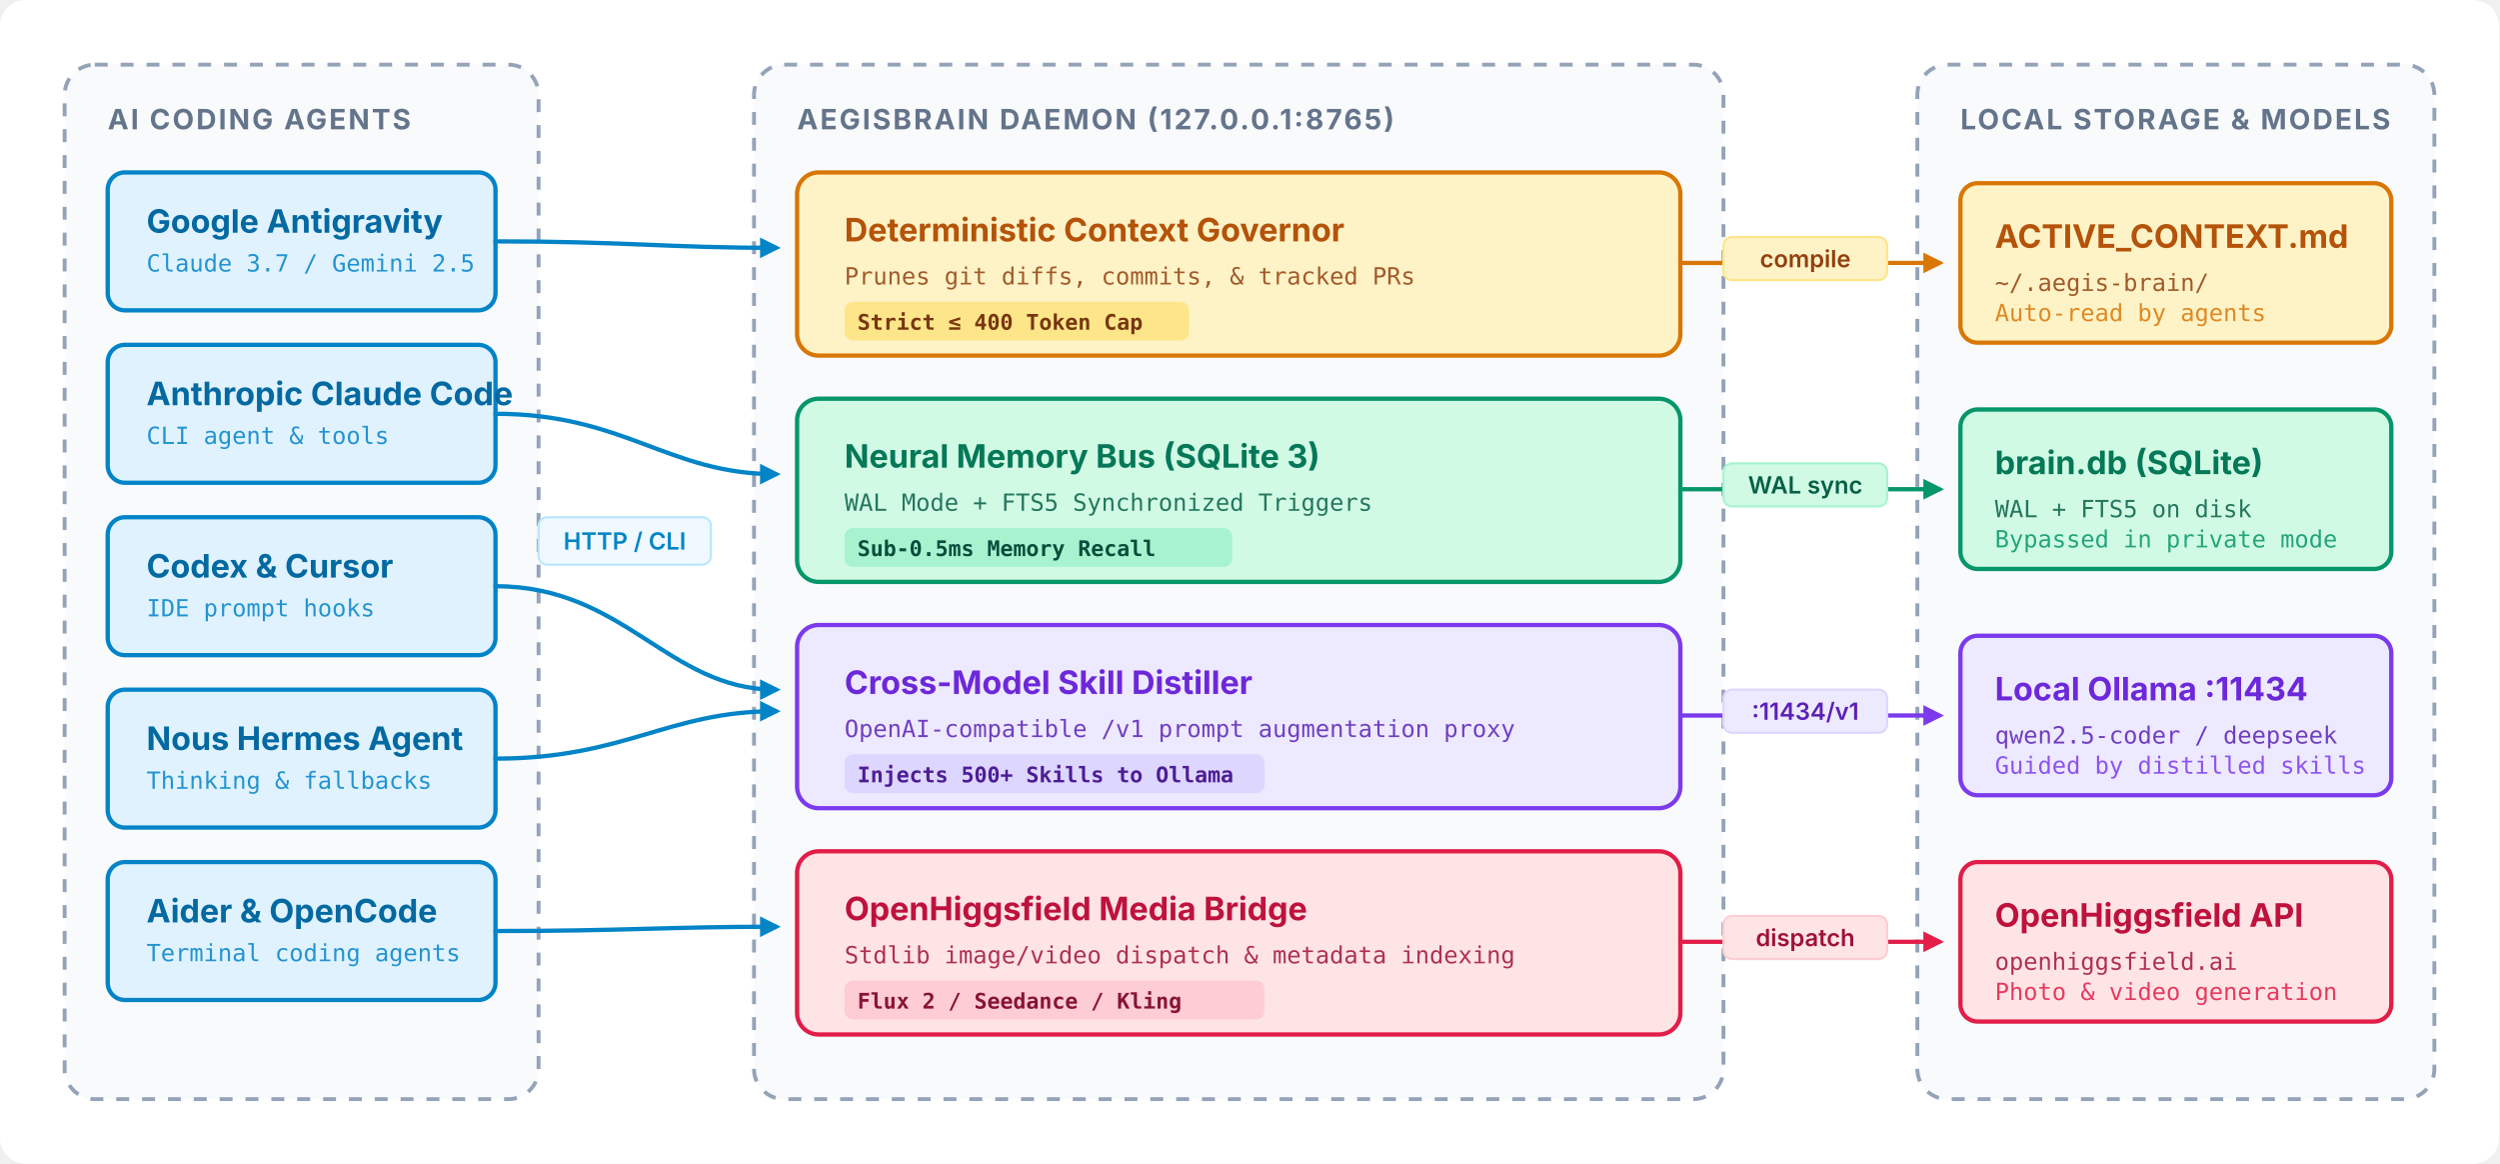
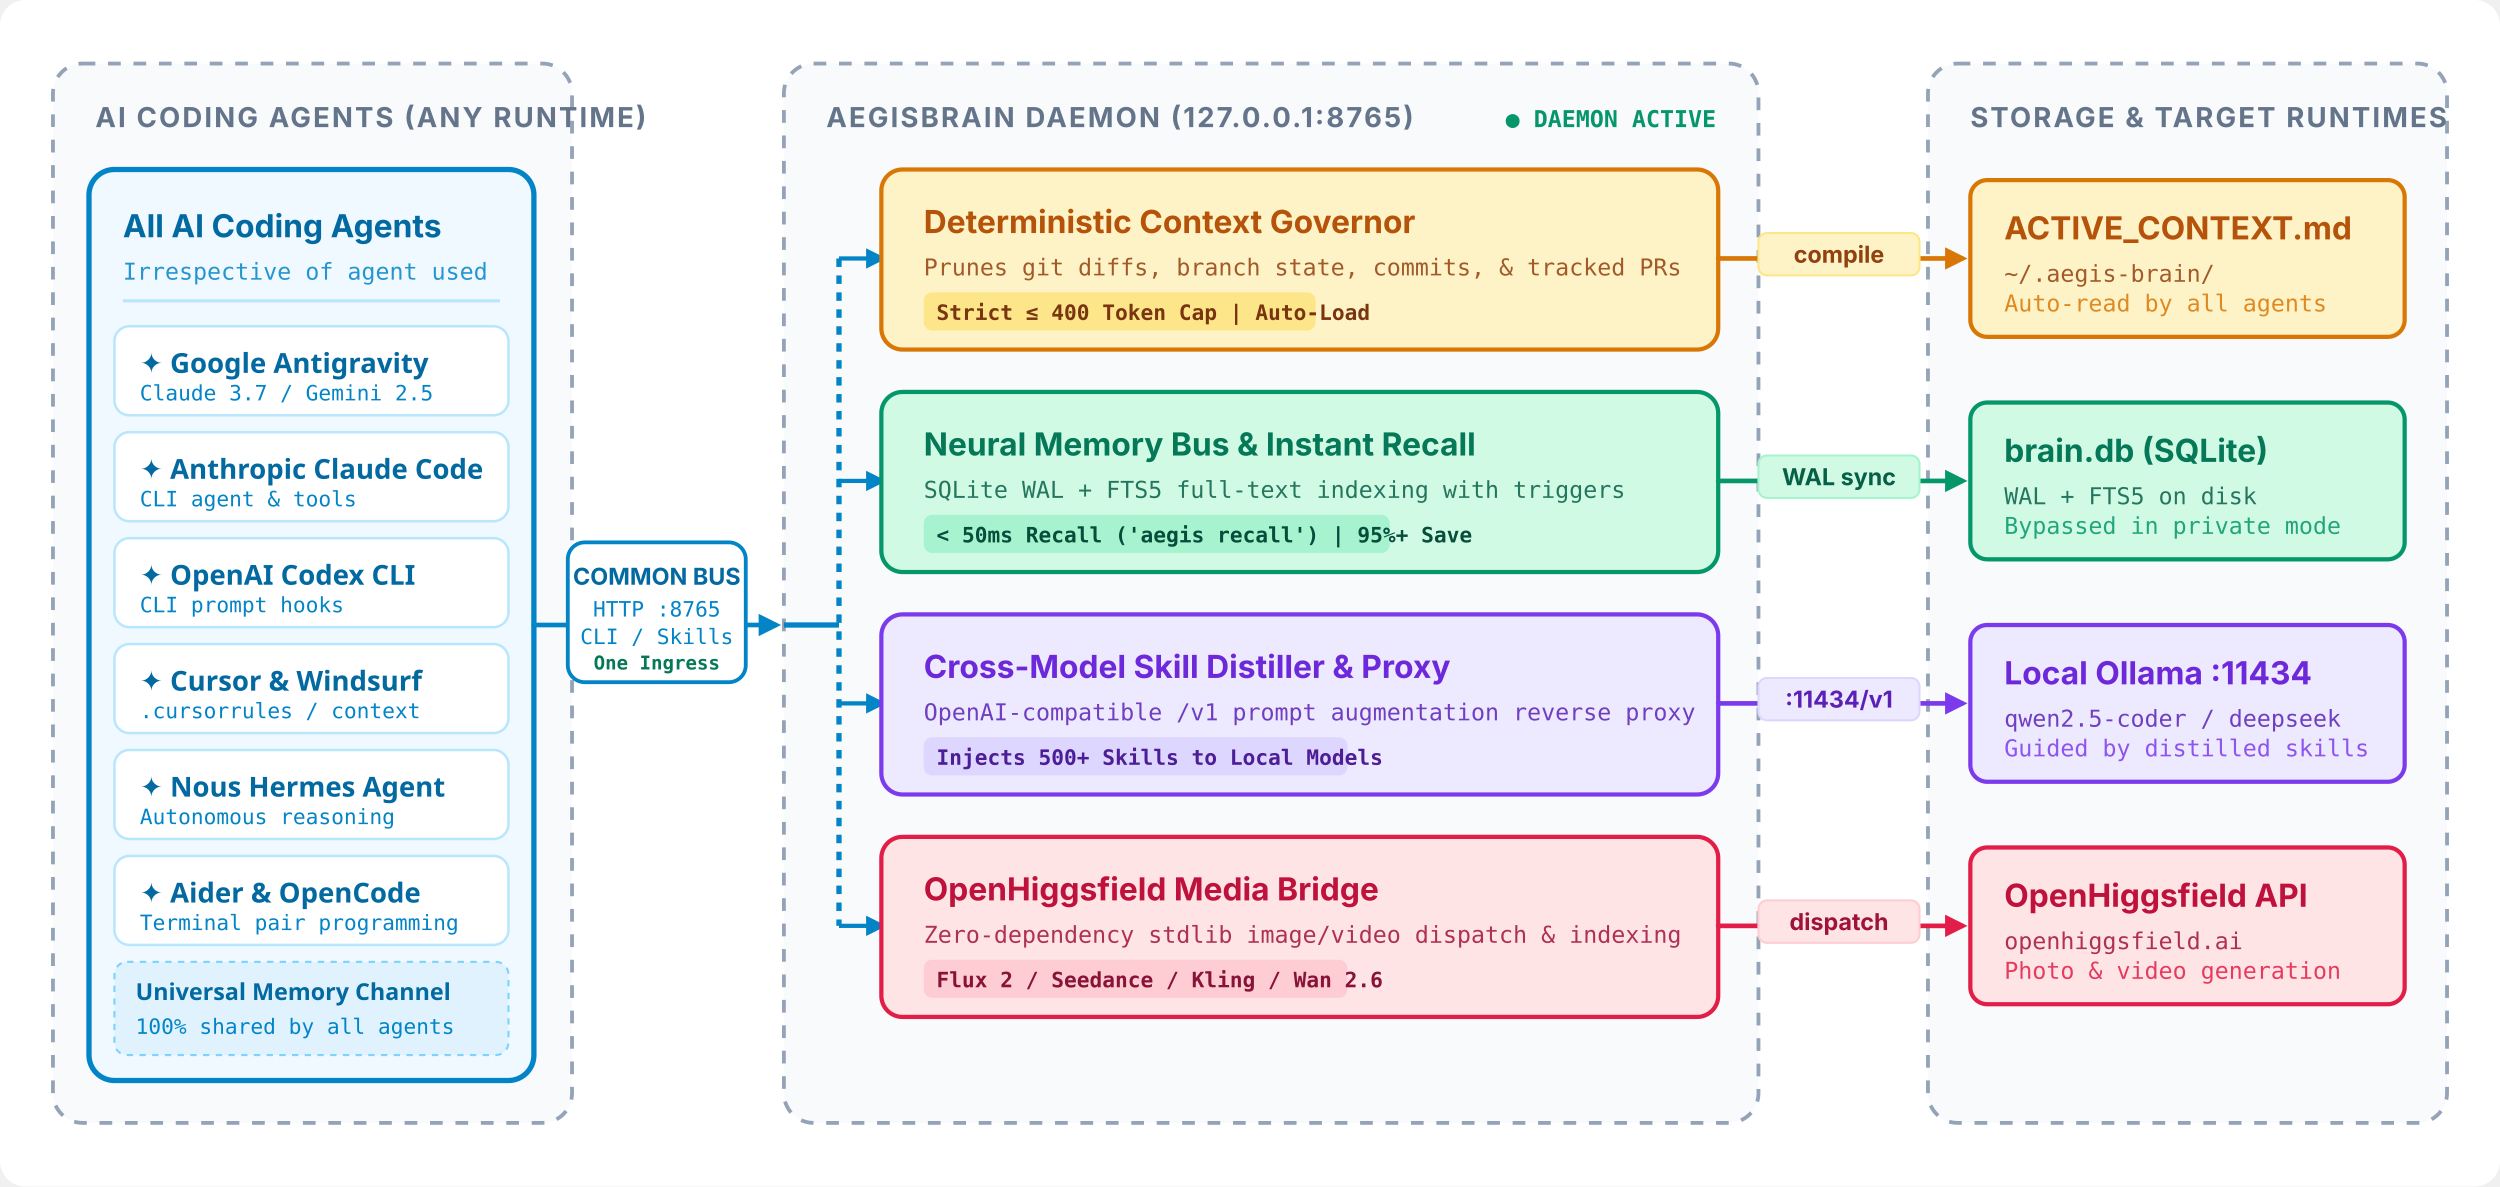
- <svg xmlns="http://www.w3.org/2000/svg" viewBox="0 0 1160 540" width="100%" height="100%">
+ <svg xmlns="http://www.w3.org/2000/svg" viewBox="0 0 1180 560" width="100%" height="100%">
  <defs>
    <style>
      .bg { fill: #FFFFFF; }
      .box-frame { stroke: #94A3B8; stroke-width: 1.8; stroke-dasharray: 6,6; fill: #F8FAFC; rx: 14; }
      .label-zone { font-family: 'Virgil', 'Comic Sans MS', 'Caveat', -apple-system, sans-serif; font-size: 13px; font-weight: 700; fill: #64748B; letter-spacing: 1px; }
      .card-title { font-family: 'Virgil', 'Comic Sans MS', -apple-system, sans-serif; font-size: 15px; font-weight: 700; }
      .card-sub { font-family: ui-monospace, SFMono-Regular, Menlo, monospace; font-size: 11px; font-weight: 500; opacity: 0.85; }
-       .edge-label { font-family: 'Virgil', 'Comic Sans MS', -apple-system, sans-serif; font-size: 11px; font-weight: 600; }
-       .arrow { stroke-width: 2; fill: none; stroke-linecap: round; stroke-linejoin: round; }
+       .edge-label { font-family: 'Virgil', 'Comic Sans MS', -apple-system, sans-serif; font-size: 11px; font-weight: 700; }
+       .arrow { stroke-width: 2.2; fill: none; stroke-linecap: round; stroke-linejoin: round; }
      
      @media (prefers-color-scheme: dark) {
        .bg { fill: #0B0D11; }
        .box-frame { fill: #11141C; stroke: #334155; }
        .label-zone { fill: #94A3B8; }
        .text-dark { fill: #F8FAFC !important; }
      }
    </style>
    <marker id="arrow-blue" viewBox="0 0 10 10" refX="6" refY="5" markerWidth="6" markerHeight="6" orient="auto-start-reverse">
      <path d="M 0 1 L 8 5 L 0 9 z" fill="#0284C7" />
    </marker>
    <marker id="arrow-amber" viewBox="0 0 10 10" refX="6" refY="5" markerWidth="6" markerHeight="6" orient="auto-start-reverse">
      <path d="M 0 1 L 8 5 L 0 9 z" fill="#D97706" />
    </marker>
    <marker id="arrow-green" viewBox="0 0 10 10" refX="6" refY="5" markerWidth="6" markerHeight="6" orient="auto-start-reverse">
      <path d="M 0 1 L 8 5 L 0 9 z" fill="#059669" />
    </marker>
    <marker id="arrow-purple" viewBox="0 0 10 10" refX="6" refY="5" markerWidth="6" markerHeight="6" orient="auto-start-reverse">
      <path d="M 0 1 L 8 5 L 0 9 z" fill="#7C3AED" />
    </marker>
    <marker id="arrow-rose" viewBox="0 0 10 10" refX="6" refY="5" markerWidth="6" markerHeight="6" orient="auto-start-reverse">
      <path d="M 0 1 L 8 5 L 0 9 z" fill="#E11D48" />
    </marker>
  </defs>
-   <rect width="1160" height="540" class="bg" rx="12" />
-   <rect x="30" y="30" width="220" height="480" class="box-frame" />
-   <text x="50" y="60" class="label-zone">AI CODING AGENTS</text>
-   <g transform="translate(50, 80)">
-     <rect width="180" height="64" rx="8" fill="#E0F2FE" stroke="#0284C7" stroke-width="2" />
-     <text x="18" y="28" fill="#0369A1" class="card-title">Google Antigravity</text>
-     <text x="18" y="46" fill="#0284C7" class="card-sub">Claude 3.7 / Gemini 2.5</text>
+   <rect width="1180" height="560" class="bg" rx="12" />
+   <rect x="25" y="30" width="245" height="500" class="box-frame" />
+   <text x="45" y="60" class="label-zone">AI CODING AGENTS (ANY RUNTIME)</text>
+   <g transform="translate(42, 80)">
+     <rect width="210" height="430" rx="12" fill="#F0F9FF" stroke="#0284C7" stroke-width="2.5" />
+     <text x="16" y="32" fill="#0369A1" class="card-title" font-size="16">All AI Coding Agents</text>
+     <text x="16" y="52" fill="#0284C7" class="card-sub">Irrespective of agent used</text>
+     <line x1="16" y1="62" x2="194" y2="62" stroke="#BAE6FD" stroke-width="1.5" />
+     <g transform="translate(12, 74)">
+       <rect width="186" height="42" rx="7" fill="#FFFFFF" stroke="#BAE6FD" stroke-width="1.2" />
+       <text x="12" y="22" fill="#0369A1" font-family="'Virgil', 'Comic Sans MS', sans-serif" font-size="13" font-weight="700">✦ Google Antigravity</text>
+       <text x="12" y="35" fill="#0284C7" font-family="ui-monospace, monospace" font-size="10">Claude 3.7 / Gemini 2.5</text>
+     </g>
+     <g transform="translate(12, 124)">
+       <rect width="186" height="42" rx="7" fill="#FFFFFF" stroke="#BAE6FD" stroke-width="1.2" />
+       <text x="12" y="22" fill="#0369A1" font-family="'Virgil', 'Comic Sans MS', sans-serif" font-size="13" font-weight="700">✦ Anthropic Claude Code</text>
+       <text x="12" y="35" fill="#0284C7" font-family="ui-monospace, monospace" font-size="10">CLI agent &amp; tools</text>
+     </g>
+     <g transform="translate(12, 174)">
+       <rect width="186" height="42" rx="7" fill="#FFFFFF" stroke="#BAE6FD" stroke-width="1.2" />
+       <text x="12" y="22" fill="#0369A1" font-family="'Virgil', 'Comic Sans MS', sans-serif" font-size="13" font-weight="700">✦ OpenAI Codex CLI</text>
+       <text x="12" y="35" fill="#0284C7" font-family="ui-monospace, monospace" font-size="10">CLI prompt hooks</text>
+     </g>
+     <g transform="translate(12, 224)">
+       <rect width="186" height="42" rx="7" fill="#FFFFFF" stroke="#BAE6FD" stroke-width="1.2" />
+       <text x="12" y="22" fill="#0369A1" font-family="'Virgil', 'Comic Sans MS', sans-serif" font-size="13" font-weight="700">✦ Cursor &amp; Windsurf</text>
+       <text x="12" y="35" fill="#0284C7" font-family="ui-monospace, monospace" font-size="10">.cursorrules / context</text>
+     </g>
+     <g transform="translate(12, 274)">
+       <rect width="186" height="42" rx="7" fill="#FFFFFF" stroke="#BAE6FD" stroke-width="1.2" />
+       <text x="12" y="22" fill="#0369A1" font-family="'Virgil', 'Comic Sans MS', sans-serif" font-size="13" font-weight="700">✦ Nous Hermes Agent</text>
+       <text x="12" y="35" fill="#0284C7" font-family="ui-monospace, monospace" font-size="10">Autonomous reasoning</text>
+     </g>
+     <g transform="translate(12, 324)">
+       <rect width="186" height="42" rx="7" fill="#FFFFFF" stroke="#BAE6FD" stroke-width="1.2" />
+       <text x="12" y="22" fill="#0369A1" font-family="'Virgil', 'Comic Sans MS', sans-serif" font-size="13" font-weight="700">✦ Aider &amp; OpenCode</text>
+       <text x="12" y="35" fill="#0284C7" font-family="ui-monospace, monospace" font-size="10">Terminal pair programming</text>
+     </g>
+     <g transform="translate(12, 374)">
+       <rect width="186" height="44" rx="6" fill="#E0F2FE" stroke="#7DD3FC" stroke-dasharray="3,3" />
+       <text x="10" y="18" fill="#0369A1" font-family="'Virgil', 'Comic Sans MS', sans-serif" font-size="11" font-weight="700">Universal Memory Channel</text>
+       <text x="10" y="34" fill="#0284C7" font-family="ui-monospace, monospace" font-size="10">100% shared by all agents</text>
+     </g>
  </g>
-   <g transform="translate(50, 160)">
-     <rect width="180" height="64" rx="8" fill="#E0F2FE" stroke="#0284C7" stroke-width="2" />
-     <text x="18" y="28" fill="#0369A1" class="card-title">Anthropic Claude Code</text>
-     <text x="18" y="46" fill="#0284C7" class="card-sub">CLI agent &amp; tools</text>
+   <path d="M 252 295 L 366 295" class="arrow" stroke="#0284C7" stroke-width="3.5" marker-end="url(#arrow-blue)" />
+   <g transform="translate(268, 256)">
+     <rect width="84" height="66" rx="8" fill="#FFFFFF" stroke="#0284C7" stroke-width="1.8" />
+     <text x="42" y="20" fill="#0369A1" class="edge-label" text-anchor="middle" font-size="10">COMMON BUS</text>
+     <text x="42" y="35" fill="#0284C7" font-family="ui-monospace, monospace" font-size="10" text-anchor="middle">HTTP :8765</text>
+     <text x="42" y="48" fill="#0284C7" font-family="ui-monospace, monospace" font-size="10" text-anchor="middle">CLI / Skills</text>
+     <text x="42" y="60" fill="#047857" font-family="ui-monospace, monospace" font-size="9" font-weight="700" text-anchor="middle">One Ingress</text>
  </g>
-   <g transform="translate(50, 240)">
-     <rect width="180" height="64" rx="8" fill="#E0F2FE" stroke="#0284C7" stroke-width="2" />
-     <text x="18" y="28" fill="#0369A1" class="card-title">Codex &amp; Cursor</text>
-     <text x="18" y="46" fill="#0284C7" class="card-sub">IDE prompt hooks</text>
+   <rect x="370" y="30" width="460" height="500" class="box-frame" />
+   <text x="390" y="60" class="label-zone">AEGISBRAIN DAEMON (127.0.0.1:8765)</text>
+   <text x="810" y="60" fill="#059669" font-family="ui-monospace, monospace" font-size="11" font-weight="700" text-anchor="end">● DAEMON ACTIVE</text>
+   <path d="M 370 295 L 396 295" stroke="#0284C7" stroke-width="2.5" />
+   <path d="M 396 122 L 396 437" stroke="#0284C7" stroke-width="2.5" stroke-dasharray="4,4" />
+   <path d="M 396 122 L 416 122" stroke="#0284C7" stroke-width="2" marker-end="url(#arrow-blue)" />
+   <path d="M 396 227 L 416 227" stroke="#0284C7" stroke-width="2" marker-end="url(#arrow-blue)" />
+   <path d="M 396 332 L 416 332" stroke="#0284C7" stroke-width="2" marker-end="url(#arrow-blue)" />
+   <path d="M 396 437 L 416 437" stroke="#0284C7" stroke-width="2" marker-end="url(#arrow-blue)" />
+   <g transform="translate(416, 80)">
+     <rect width="395" height="85" rx="10" fill="#FEF3C7" stroke="#D97706" stroke-width="2" />
+     <text x="20" y="30" fill="#B45309" class="card-title">Deterministic Context Governor</text>
+     <text x="20" y="50" fill="#92400E" class="card-sub">Prunes git diffs, branch state, commits, &amp; tracked PRs</text>
+     <rect x="20" y="58" width="185" height="18" rx="4" fill="#FDE68A" />
+     <text x="26" y="71" fill="#78350F" font-family="ui-monospace, monospace" font-size="10" font-weight="700">Strict ≤ 400 Token Cap | Auto-Load</text>
  </g>
-   <g transform="translate(50, 320)">
-     <rect width="180" height="64" rx="8" fill="#E0F2FE" stroke="#0284C7" stroke-width="2" />
-     <text x="18" y="28" fill="#0369A1" class="card-title">Nous Hermes Agent</text>
-     <text x="18" y="46" fill="#0284C7" class="card-sub">Thinking &amp; fallbacks</text>
+   <g transform="translate(416, 185)">
+     <rect width="395" height="85" rx="10" fill="#D1FAE5" stroke="#059669" stroke-width="2" />
+     <text x="20" y="30" fill="#047857" class="card-title">Neural Memory Bus &amp; Instant Recall</text>
+     <text x="20" y="50" fill="#065F46" class="card-sub">SQLite WAL + FTS5 full-text indexing with triggers</text>
+     <rect x="20" y="58" width="220" height="18" rx="4" fill="#A7F3D0" />
+     <text x="26" y="71" fill="#064E3B" font-family="ui-monospace, monospace" font-size="10" font-weight="700">&lt; 50ms Recall ('aegis recall') | 95%+ Save</text>
  </g>
-   <g transform="translate(50, 400)">
-     <rect width="180" height="64" rx="8" fill="#E0F2FE" stroke="#0284C7" stroke-width="2" />
-     <text x="18" y="28" fill="#0369A1" class="card-title">Aider &amp; OpenCode</text>
-     <text x="18" y="46" fill="#0284C7" class="card-sub">Terminal coding agents</text>
+   <g transform="translate(416, 290)">
+     <rect width="395" height="85" rx="10" fill="#EDE9FE" stroke="#7C3AED" stroke-width="2" />
+     <text x="20" y="30" fill="#6D28D9" class="card-title">Cross-Model Skill Distiller &amp; Proxy</text>
+     <text x="20" y="50" fill="#5B21B6" class="card-sub">OpenAI-compatible /v1 prompt augmentation reverse proxy</text>
+     <rect x="20" y="58" width="200" height="18" rx="4" fill="#DDD6FE" />
+     <text x="26" y="71" fill="#4C1D95" font-family="ui-monospace, monospace" font-size="10" font-weight="700">Injects 500+ Skills to Local Models</text>
  </g>
-   <rect x="350" y="30" width="450" height="480" class="box-frame" />
-   <text x="370" y="60" class="label-zone">AEGISBRAIN DAEMON (127.0.0.1:8765)</text>
-   <g transform="translate(370, 80)">
-     <rect width="410" height="85" rx="10" fill="#FEF3C7" stroke="#D97706" stroke-width="2" />
-     <text x="22" y="32" fill="#B45309" class="card-title">Deterministic Context Governor</text>
-     <text x="22" y="52" fill="#92400E" class="card-sub">Prunes git diffs, commits, &amp; tracked PRs</text>
-     <rect x="22" y="60" width="160" height="18" rx="4" fill="#FDE68A" />
-     <text x="28" y="73" fill="#78350F" font-family="ui-monospace, monospace" font-size="10" font-weight="700">Strict ≤ 400 Token Cap</text>
+   <g transform="translate(416, 395)">
+     <rect width="395" height="85" rx="10" fill="#FFE4E6" stroke="#E11D48" stroke-width="2" />
+     <text x="20" y="30" fill="#BE123C" class="card-title">OpenHiggsfield Media Bridge</text>
+     <text x="20" y="50" fill="#9F1239" class="card-sub">Zero-dependency stdlib image/video dispatch &amp; indexing</text>
+     <rect x="20" y="58" width="200" height="18" rx="4" fill="#FECDD3" />
+     <text x="26" y="71" fill="#881337" font-family="ui-monospace, monospace" font-size="10" font-weight="700">Flux 2 / Seedance / Kling / Wan 2.6</text>
  </g>
-   <g transform="translate(370, 185)">
-     <rect width="410" height="85" rx="10" fill="#D1FAE5" stroke="#059669" stroke-width="2" />
-     <text x="22" y="32" fill="#047857" class="card-title">Neural Memory Bus (SQLite 3)</text>
-     <text x="22" y="52" fill="#065F46" class="card-sub">WAL Mode + FTS5 Synchronized Triggers</text>
-     <rect x="22" y="60" width="180" height="18" rx="4" fill="#A7F3D0" />
-     <text x="28" y="73" fill="#064E3B" font-family="ui-monospace, monospace" font-size="10" font-weight="700">Sub-0.5ms Memory Recall</text>
+   <rect x="910" y="30" width="245" height="500" class="box-frame" />
+   <text x="930" y="60" class="label-zone">STORAGE &amp; TARGET RUNTIMES</text>
+   <g transform="translate(930, 85)">
+     <rect width="205" height="74" rx="8" fill="#FEF3C7" stroke="#D97706" stroke-width="2" />
+     <text x="16" y="28" fill="#B45309" class="card-title">ACTIVE_CONTEXT.md</text>
+     <text x="16" y="48" fill="#92400E" class="card-sub">~/.aegis-brain/</text>
+     <text x="16" y="62" fill="#D97706" class="card-sub">Auto-read by all agents</text>
  </g>
-   <g transform="translate(370, 290)">
-     <rect width="410" height="85" rx="10" fill="#EDE9FE" stroke="#7C3AED" stroke-width="2" />
-     <text x="22" y="32" fill="#6D28D9" class="card-title">Cross-Model Skill Distiller</text>
-     <text x="22" y="52" fill="#5B21B6" class="card-sub">OpenAI-compatible /v1 prompt augmentation proxy</text>
-     <rect x="22" y="60" width="195" height="18" rx="4" fill="#DDD6FE" />
-     <text x="28" y="73" fill="#4C1D95" font-family="ui-monospace, monospace" font-size="10" font-weight="700">Injects 500+ Skills to Ollama</text>
+   <g transform="translate(930, 190)">
+     <rect width="205" height="74" rx="8" fill="#D1FAE5" stroke="#059669" stroke-width="2" />
+     <text x="16" y="28" fill="#047857" class="card-title">brain.db (SQLite)</text>
+     <text x="16" y="48" fill="#065F46" class="card-sub">WAL + FTS5 on disk</text>
+     <text x="16" y="62" fill="#059669" class="card-sub">Bypassed in private mode</text>
  </g>
-   <g transform="translate(370, 395)">
-     <rect width="410" height="85" rx="10" fill="#FFE4E6" stroke="#E11D48" stroke-width="2" />
-     <text x="22" y="32" fill="#BE123C" class="card-title">OpenHiggsfield Media Bridge</text>
-     <text x="22" y="52" fill="#9F1239" class="card-sub">Stdlib image/video dispatch &amp; metadata indexing</text>
-     <rect x="22" y="60" width="195" height="18" rx="4" fill="#FECDD3" />
-     <text x="28" y="73" fill="#881337" font-family="ui-monospace, monospace" font-size="10" font-weight="700">Flux 2 / Seedance / Kling</text>
+   <g transform="translate(930, 295)">
+     <rect width="205" height="74" rx="8" fill="#EDE9FE" stroke="#7C3AED" stroke-width="2" />
+     <text x="16" y="28" fill="#6D28D9" class="card-title">Local Ollama :11434</text>
+     <text x="16" y="48" fill="#5B21B6" class="card-sub">qwen2.5-coder / deepseek</text>
+     <text x="16" y="62" fill="#7C3AED" class="card-sub">Guided by distilled skills</text>
  </g>
-   <rect x="890" y="30" width="240" height="480" class="box-frame" />
-   <text x="910" y="60" class="label-zone">LOCAL STORAGE &amp; MODELS</text>
-   <g transform="translate(910, 85)">
-     <rect width="200" height="74" rx="8" fill="#FEF3C7" stroke="#D97706" stroke-width="2" />
-     <text x="16" y="30" fill="#B45309" class="card-title">ACTIVE_CONTEXT.md</text>
-     <text x="16" y="50" fill="#92400E" class="card-sub">~/.aegis-brain/</text>
-     <text x="16" y="64" fill="#D97706" class="card-sub">Auto-read by agents</text>
+   <g transform="translate(930, 400)">
+     <rect width="205" height="74" rx="8" fill="#FFE4E6" stroke="#E11D48" stroke-width="2" />
+     <text x="16" y="28" fill="#BE123C" class="card-title">OpenHiggsfield API</text>
+     <text x="16" y="48" fill="#9F1239" class="card-sub">openhiggsfield.ai</text>
+     <text x="16" y="62" fill="#E11D48" class="card-sub">Photo &amp; video generation</text>
  </g>
-   <g transform="translate(910, 190)">
-     <rect width="200" height="74" rx="8" fill="#D1FAE5" stroke="#059669" stroke-width="2" />
-     <text x="16" y="30" fill="#047857" class="card-title">brain.db (SQLite)</text>
-     <text x="16" y="50" fill="#065F46" class="card-sub">WAL + FTS5 on disk</text>
-     <text x="16" y="64" fill="#059669" class="card-sub">Bypassed in private mode</text>
-   </g>
-   <g transform="translate(910, 295)">
-     <rect width="200" height="74" rx="8" fill="#EDE9FE" stroke="#7C3AED" stroke-width="2" />
-     <text x="16" y="30" fill="#6D28D9" class="card-title">Local Ollama :11434</text>
-     <text x="16" y="50" fill="#5B21B6" class="card-sub">qwen2.5-coder / deepseek</text>
-     <text x="16" y="64" fill="#7C3AED" class="card-sub">Guided by distilled skills</text>
-   </g>
-   <g transform="translate(910, 400)">
-     <rect width="200" height="74" rx="8" fill="#FFE4E6" stroke="#E11D48" stroke-width="2" />
-     <text x="16" y="30" fill="#BE123C" class="card-title">OpenHiggsfield API</text>
-     <text x="16" y="50" fill="#9F1239" class="card-sub">openhiggsfield.ai</text>
-     <text x="16" y="64" fill="#E11D48" class="card-sub">Photo &amp; video generation</text>
-   </g>
-   <path d="M 230 112 C 290 112, 310 115, 360 115" class="arrow" stroke="#0284C7" marker-end="url(#arrow-blue)" />
-   <path d="M 230 192 C 290 192, 310 220, 360 220" class="arrow" stroke="#0284C7" marker-end="url(#arrow-blue)" />
-   <path d="M 230 272 C 290 272, 310 320, 360 320" class="arrow" stroke="#0284C7" marker-end="url(#arrow-blue)" />
-   <path d="M 230 352 C 290 352, 310 330, 360 330" class="arrow" stroke="#0284C7" marker-end="url(#arrow-blue)" />
-   <path d="M 230 432 C 290 432, 310 430, 360 430" class="arrow" stroke="#0284C7" marker-end="url(#arrow-blue)" />
-   <rect x="250" y="240" width="80" height="22" rx="4" fill="#F0F9FF" stroke="#BAE6FD" />
-   <text x="290" y="255" fill="#0284C7" class="edge-label" text-anchor="middle">HTTP / CLI</text>
-   <path d="M 780 122 C 830 122, 860 122, 900 122" class="arrow" stroke="#D97706" marker-end="url(#arrow-amber)" />
-   <rect x="800" y="110" width="76" height="20" rx="4" fill="#FEF3C7" stroke="#FDE68A" />
-   <text x="838" y="124" fill="#92400E" class="edge-label" text-anchor="middle">compile</text>
-   <path d="M 780 227 C 830 227, 860 227, 900 227" class="arrow" stroke="#059669" marker-end="url(#arrow-green)" />
-   <rect x="800" y="215" width="76" height="20" rx="4" fill="#D1FAE5" stroke="#A7F3D0" />
-   <text x="838" y="229" fill="#065F46" class="edge-label" text-anchor="middle">WAL sync</text>
-   <path d="M 780 332 C 830 332, 860 332, 900 332" class="arrow" stroke="#7C3AED" marker-end="url(#arrow-purple)" />
-   <rect x="800" y="320" width="76" height="20" rx="4" fill="#EDE9FE" stroke="#DDD6FE" />
-   <text x="838" y="334" fill="#5B21B6" class="edge-label" text-anchor="middle">:11434/v1</text>
-   <path d="M 780 437 C 830 437, 860 437, 900 437" class="arrow" stroke="#E11D48" marker-end="url(#arrow-rose)" />
-   <rect x="800" y="425" width="76" height="20" rx="4" fill="#FFE4E6" stroke="#FECDD3" />
-   <text x="838" y="439" fill="#9F1239" class="edge-label" text-anchor="middle">dispatch</text>
+   <path d="M 811 122 L 926 122" class="arrow" stroke="#D97706" marker-end="url(#arrow-amber)" />
+   <rect x="830" y="110" width="76" height="20" rx="4" fill="#FEF3C7" stroke="#FDE68A" />
+   <text x="868" y="124" fill="#92400E" class="edge-label" text-anchor="middle">compile</text>
+   <path d="M 811 227 L 926 227" class="arrow" stroke="#059669" marker-end="url(#arrow-green)" />
+   <rect x="830" y="215" width="76" height="20" rx="4" fill="#D1FAE5" stroke="#A7F3D0" />
+   <text x="868" y="229" fill="#065F46" class="edge-label" text-anchor="middle">WAL sync</text>
+   <path d="M 811 332 L 926 332" class="arrow" stroke="#7C3AED" marker-end="url(#arrow-purple)" />
+   <rect x="830" y="320" width="76" height="20" rx="4" fill="#EDE9FE" stroke="#DDD6FE" />
+   <text x="868" y="334" fill="#5B21B6" class="edge-label" text-anchor="middle">:11434/v1</text>
+   <path d="M 811 437 L 926 437" class="arrow" stroke="#E11D48" marker-end="url(#arrow-rose)" />
+   <rect x="830" y="425" width="76" height="20" rx="4" fill="#FFE4E6" stroke="#FECDD3" />
+   <text x="868" y="439" fill="#9F1239" class="edge-label" text-anchor="middle">dispatch</text>
</svg>
